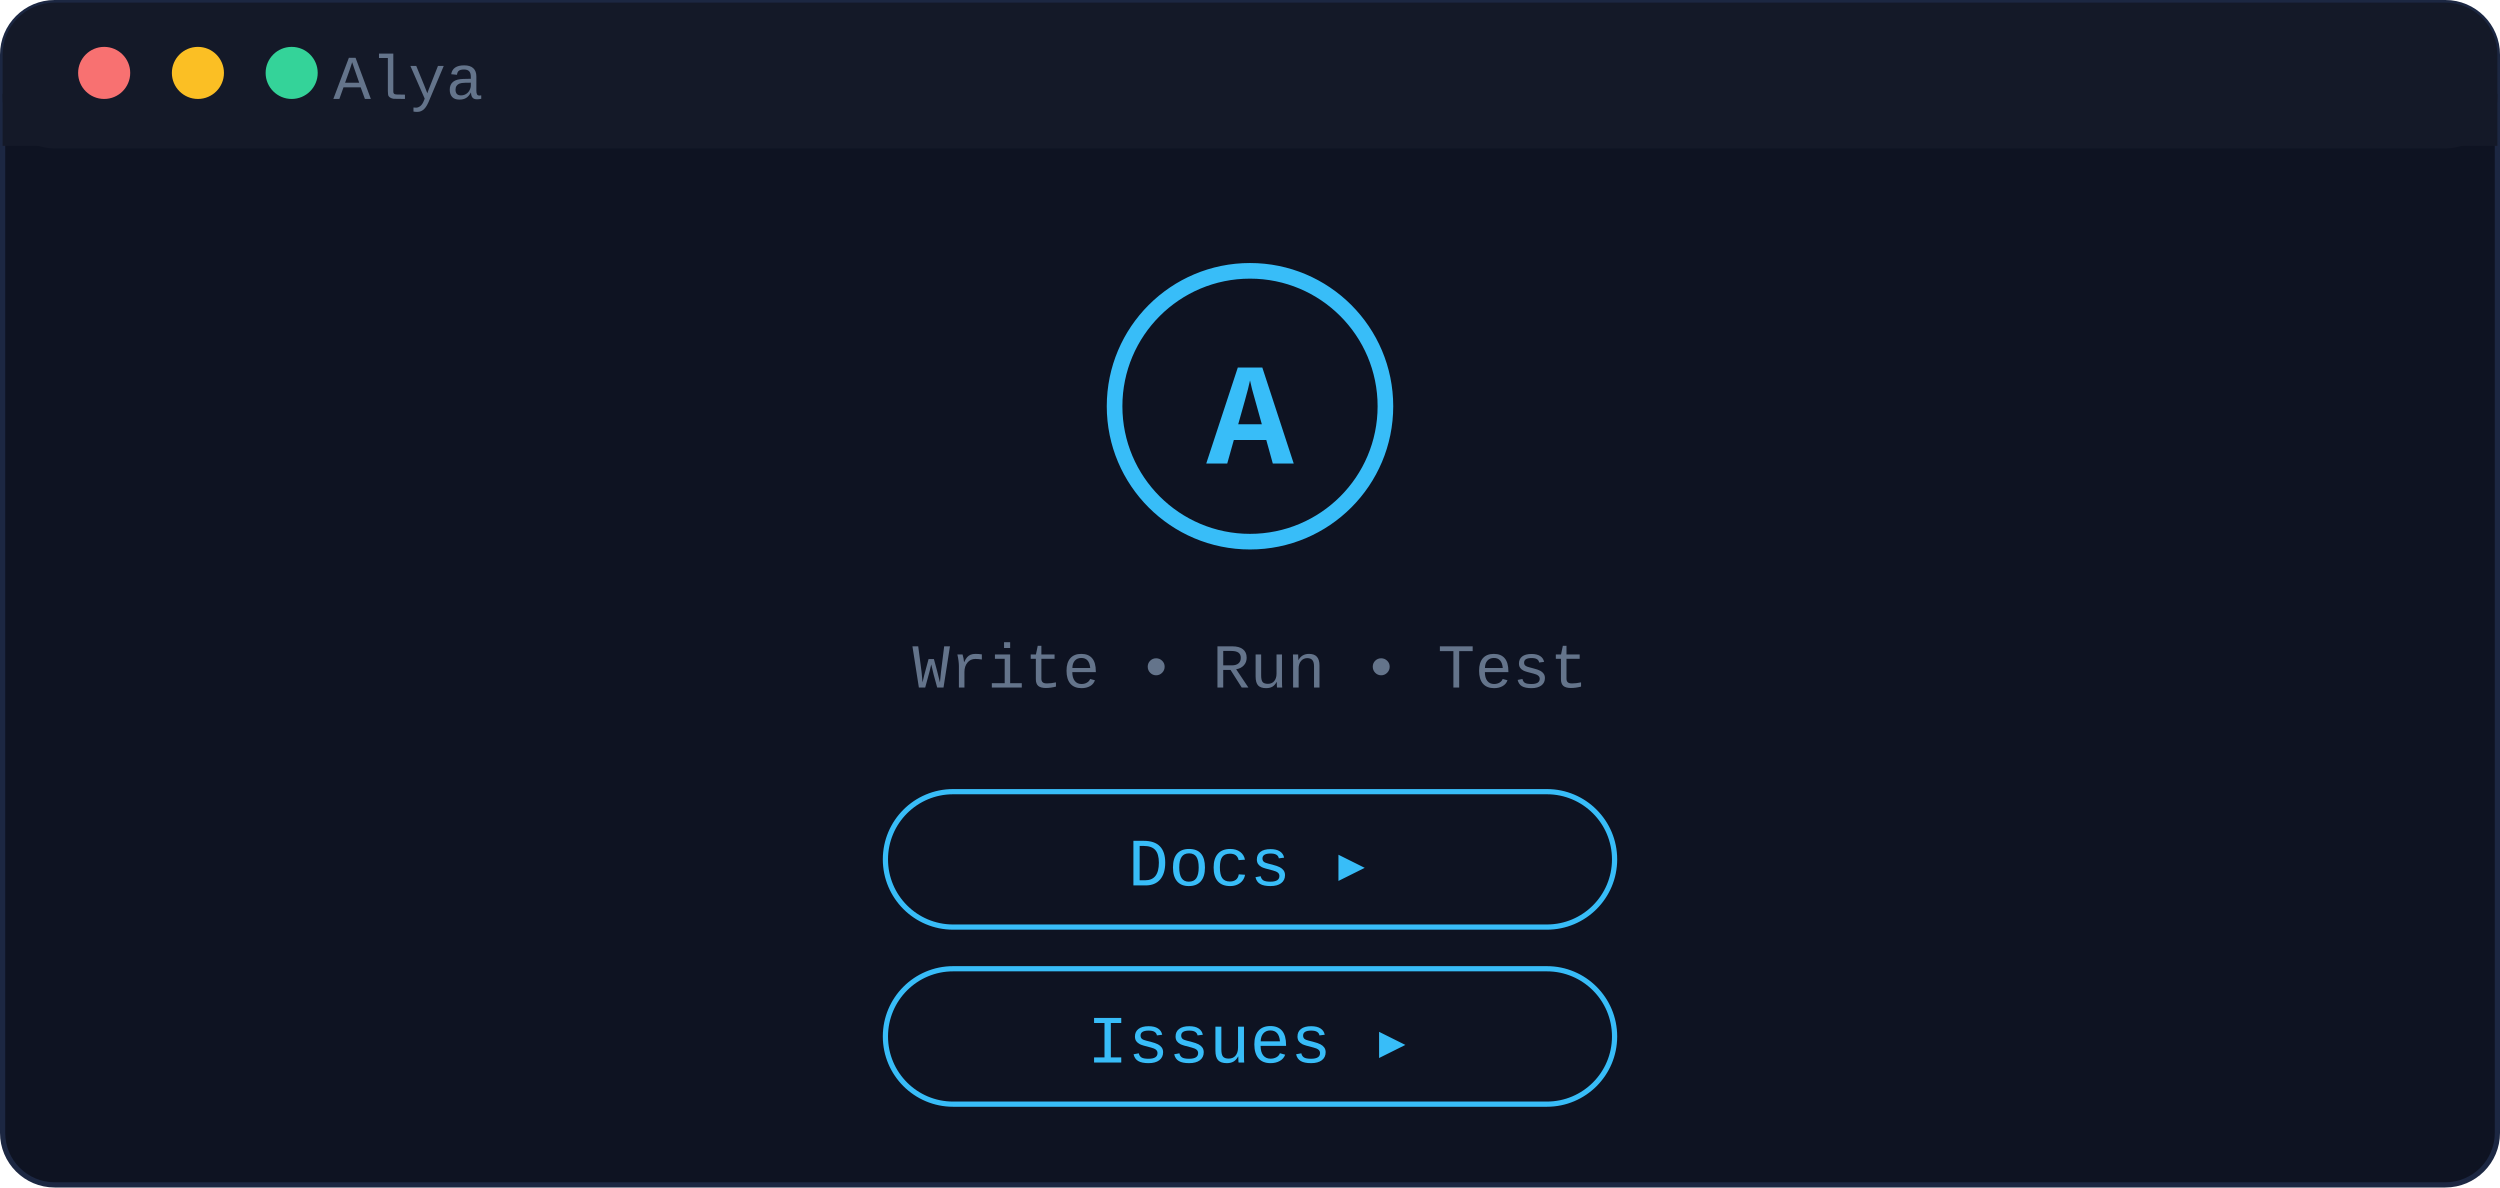
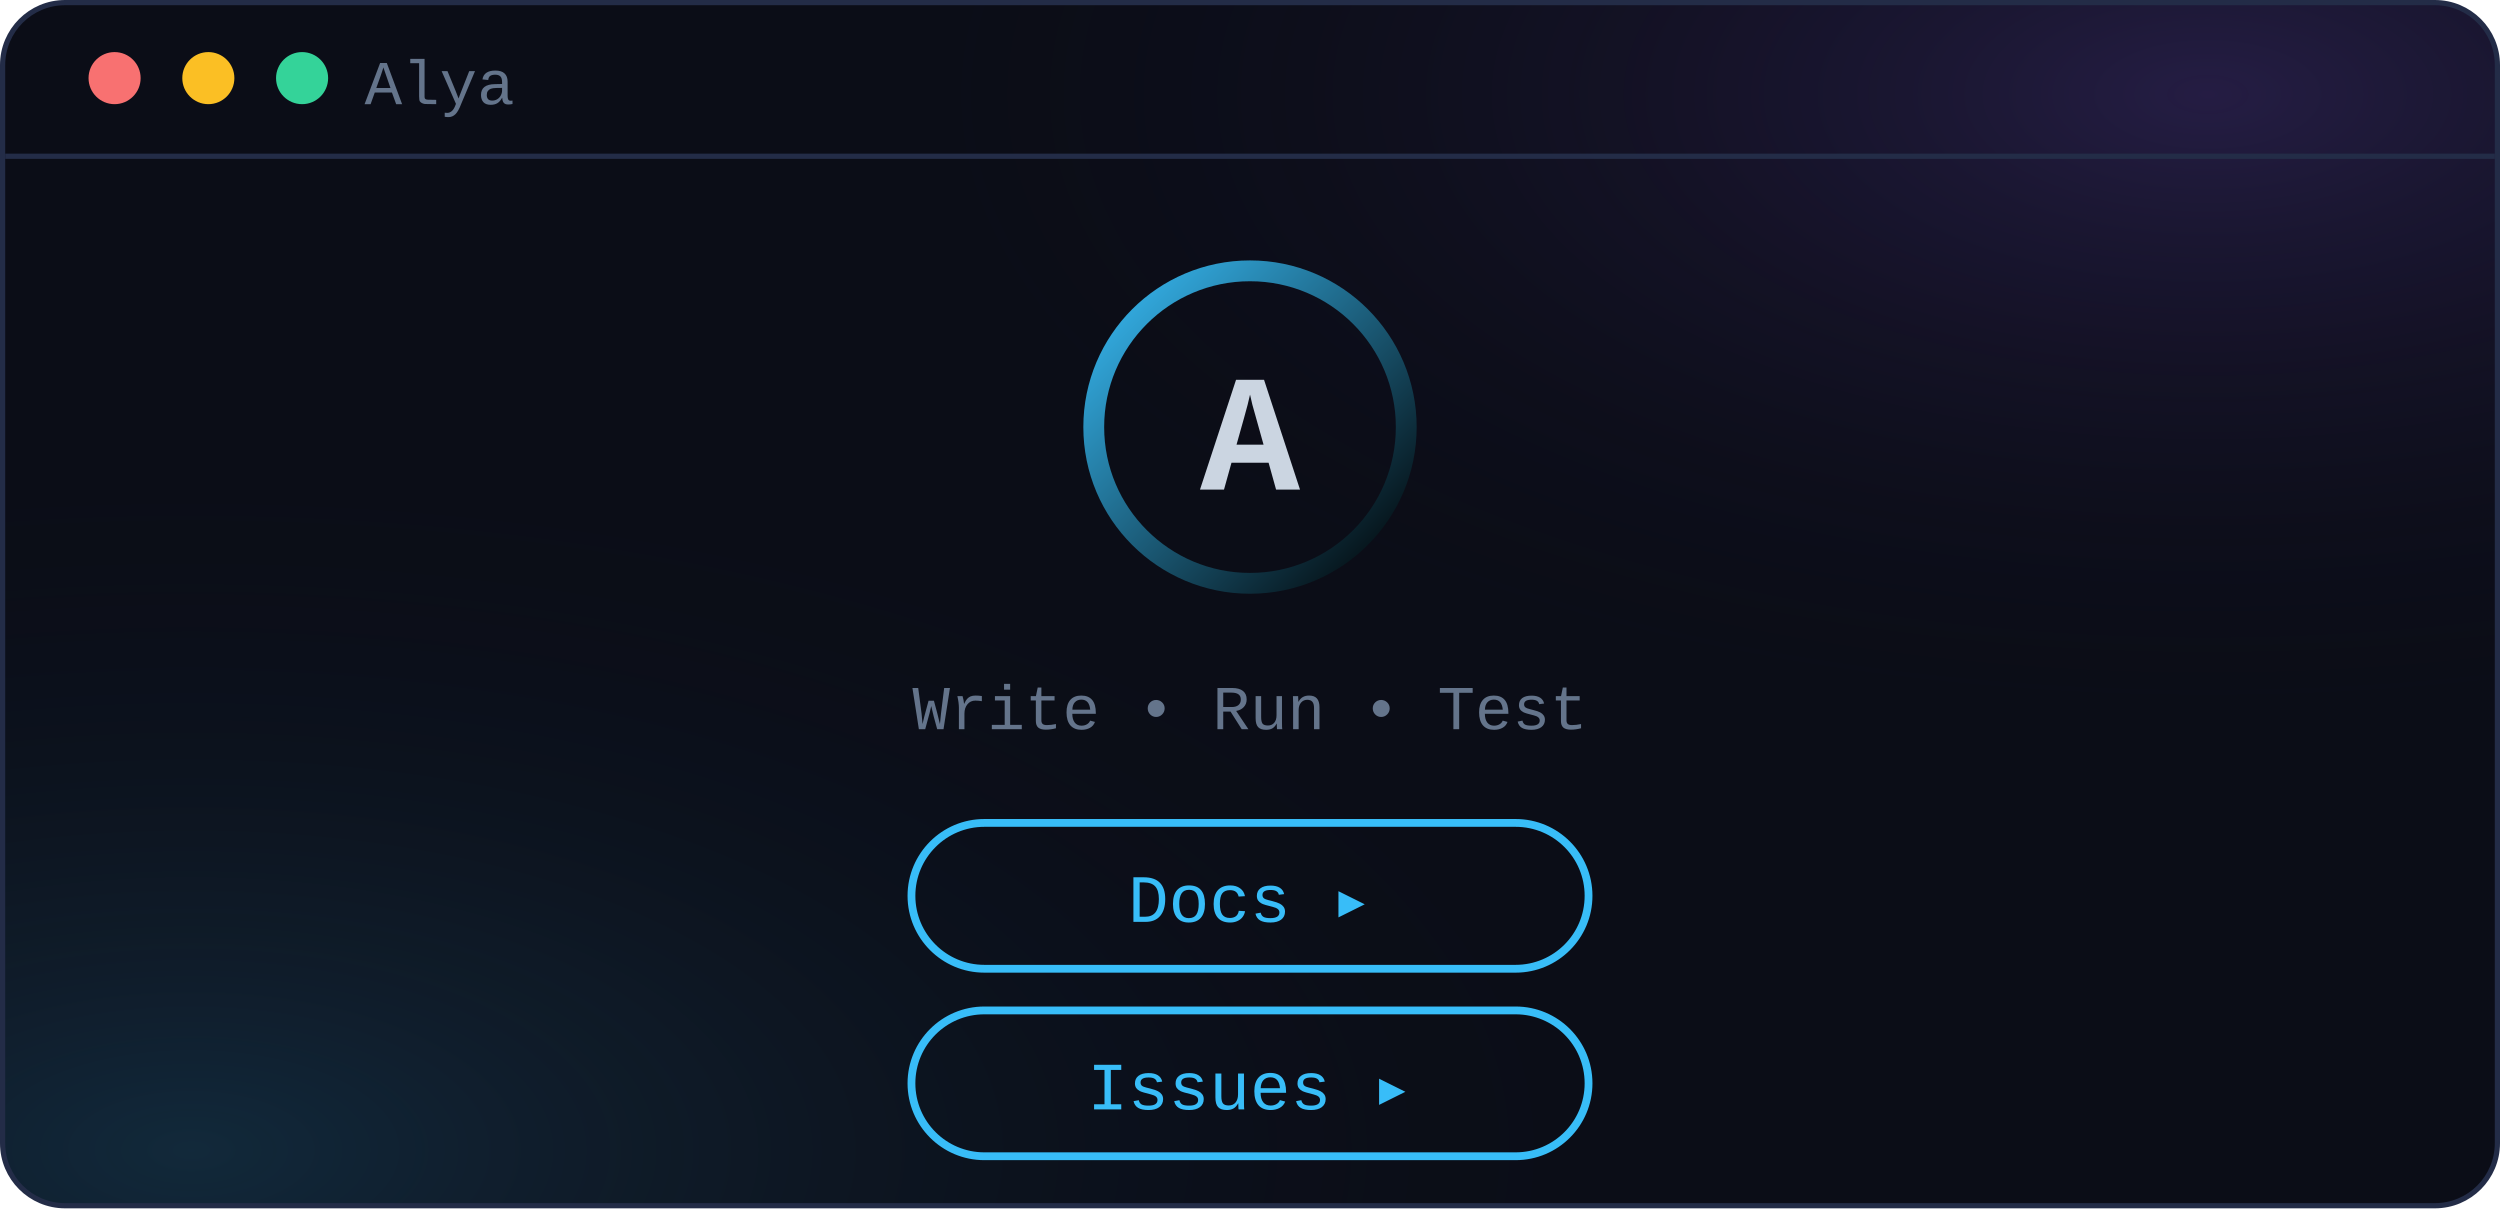
- <svg xmlns="http://www.w3.org/2000/svg" width="480" height="228" viewBox="0 0 480 228">
-   <rect x="0.5" y="0.5" width="479" height="227" rx="10" fill="#0e1322" stroke="#1c2742" />
-   <rect x="0.5" y="0.5" width="479" height="28" rx="10" fill="#141928" />
-   <rect x="0.5" y="18" width="479" height="10" fill="#141928" />
-   <circle cx="20" cy="14" r="5" fill="#f87171" />
-   <circle cx="38" cy="14" r="5" fill="#fbbf24" />
-   <circle cx="56" cy="14" r="5" fill="#34d399" />
-   <text x="64" y="19" font-family="Consolas, 'Courier New', monospace" font-size="12" fill="#64748b">Alya</text>
-   <circle cx="240" cy="78" r="26" fill="none" stroke="#38bdf8" stroke-width="3" />
-   <text x="240" y="89" text-anchor="middle" font-family="Consolas, 'Courier New', monospace" font-size="28" font-weight="bold" fill="#38bdf8">A</text>
-   <text x="240" y="132" text-anchor="middle" font-family="Consolas, 'Courier New', monospace" font-size="12">
+ <svg xmlns="http://www.w3.org/2000/svg" width="480" height="232" viewBox="0 0 480 232">
+   <defs>
+     <radialGradient id="g1s5" cx="88%" cy="8%" r="55%">
+       <stop offset="0%" stop-color="rgba(139,92,246,0.20)" />
+       <stop offset="100%" stop-color="transparent" />
+     </radialGradient>
+     <radialGradient id="g2s5" cx="8%" cy="95%" r="60%">
+       <stop offset="0%" stop-color="rgba(56,189,248,0.16)" />
+       <stop offset="100%" stop-color="transparent" />
+     </radialGradient>
+     <linearGradient id="accs5" x1="0" y1="0" x2="1" y2="1">
+       <stop offset="0" stop-color="#38bdf8" />
+       <stop offset="1" stop-color="#38bdf82" />
+     </linearGradient>
+   </defs>
+   <rect x="0.5" y="0.5" width="479" height="231" rx="12" fill="#0b0d17" />
+   <rect x="0.5" y="0.5" width="479" height="231" rx="12" fill="url(#g1s5)" />
+   <rect x="0.5" y="0.5" width="479" height="231" rx="12" fill="url(#g2s5)" />
+   <rect x="0.5" y="0.5" width="479" height="231" rx="12" fill="none" stroke="#232c47" />
+   <line x1="1" y1="30" x2="479" y2="30" stroke="#232c47" />
+   <circle cx="22" cy="15" r="5" fill="#f87171" />
+   <circle cx="40" cy="15" r="5" fill="#fbbf24" />
+   <circle cx="58" cy="15" r="5" fill="#34d399" />
+   <text x="70" y="20" font-family="Consolas, 'Courier New', monospace" font-size="12" fill="#64748b">Alya</text>
+   <circle cx="240" cy="82" r="30" fill="none" stroke="url(#accs5)" stroke-width="4" />
+   <text x="240" y="94" text-anchor="middle" font-family="Consolas, 'Courier New', monospace" font-size="32" font-weight="bold" fill="#cbd5e1">A</text>
+   <text x="240" y="140" text-anchor="middle" font-family="Consolas, 'Courier New', monospace" font-size="12">
    <tspan fill="#64748b">Write  •  Run  •  Test</tspan>
  </text>
-   <rect x="170" y="152" width="140" height="26" rx="13" fill="none" stroke="#38bdf8" />
-   <text x="240" y="170" text-anchor="middle" font-family="Consolas, 'Courier New', monospace" font-size="13">
+   <rect x="175" y="158" width="130" height="28" rx="14" fill="none" stroke="#38bdf8" stroke-width="1.5" />
+   <text x="240" y="177" text-anchor="middle" font-family="Consolas, 'Courier New', monospace" font-size="13">
    <tspan fill="#38bdf8">Docs  ▸</tspan>
  </text>
-   <rect x="170" y="186" width="140" height="26" rx="13" fill="none" stroke="#38bdf8" />
-   <text x="240" y="204" text-anchor="middle" font-family="Consolas, 'Courier New', monospace" font-size="13">
+   <rect x="175" y="194" width="130" height="28" rx="14" fill="none" stroke="#38bdf8" stroke-width="1.5" />
+   <text x="240" y="213" text-anchor="middle" font-family="Consolas, 'Courier New', monospace" font-size="13">
    <tspan fill="#38bdf8">Issues  ▸</tspan>
  </text>
</svg>
